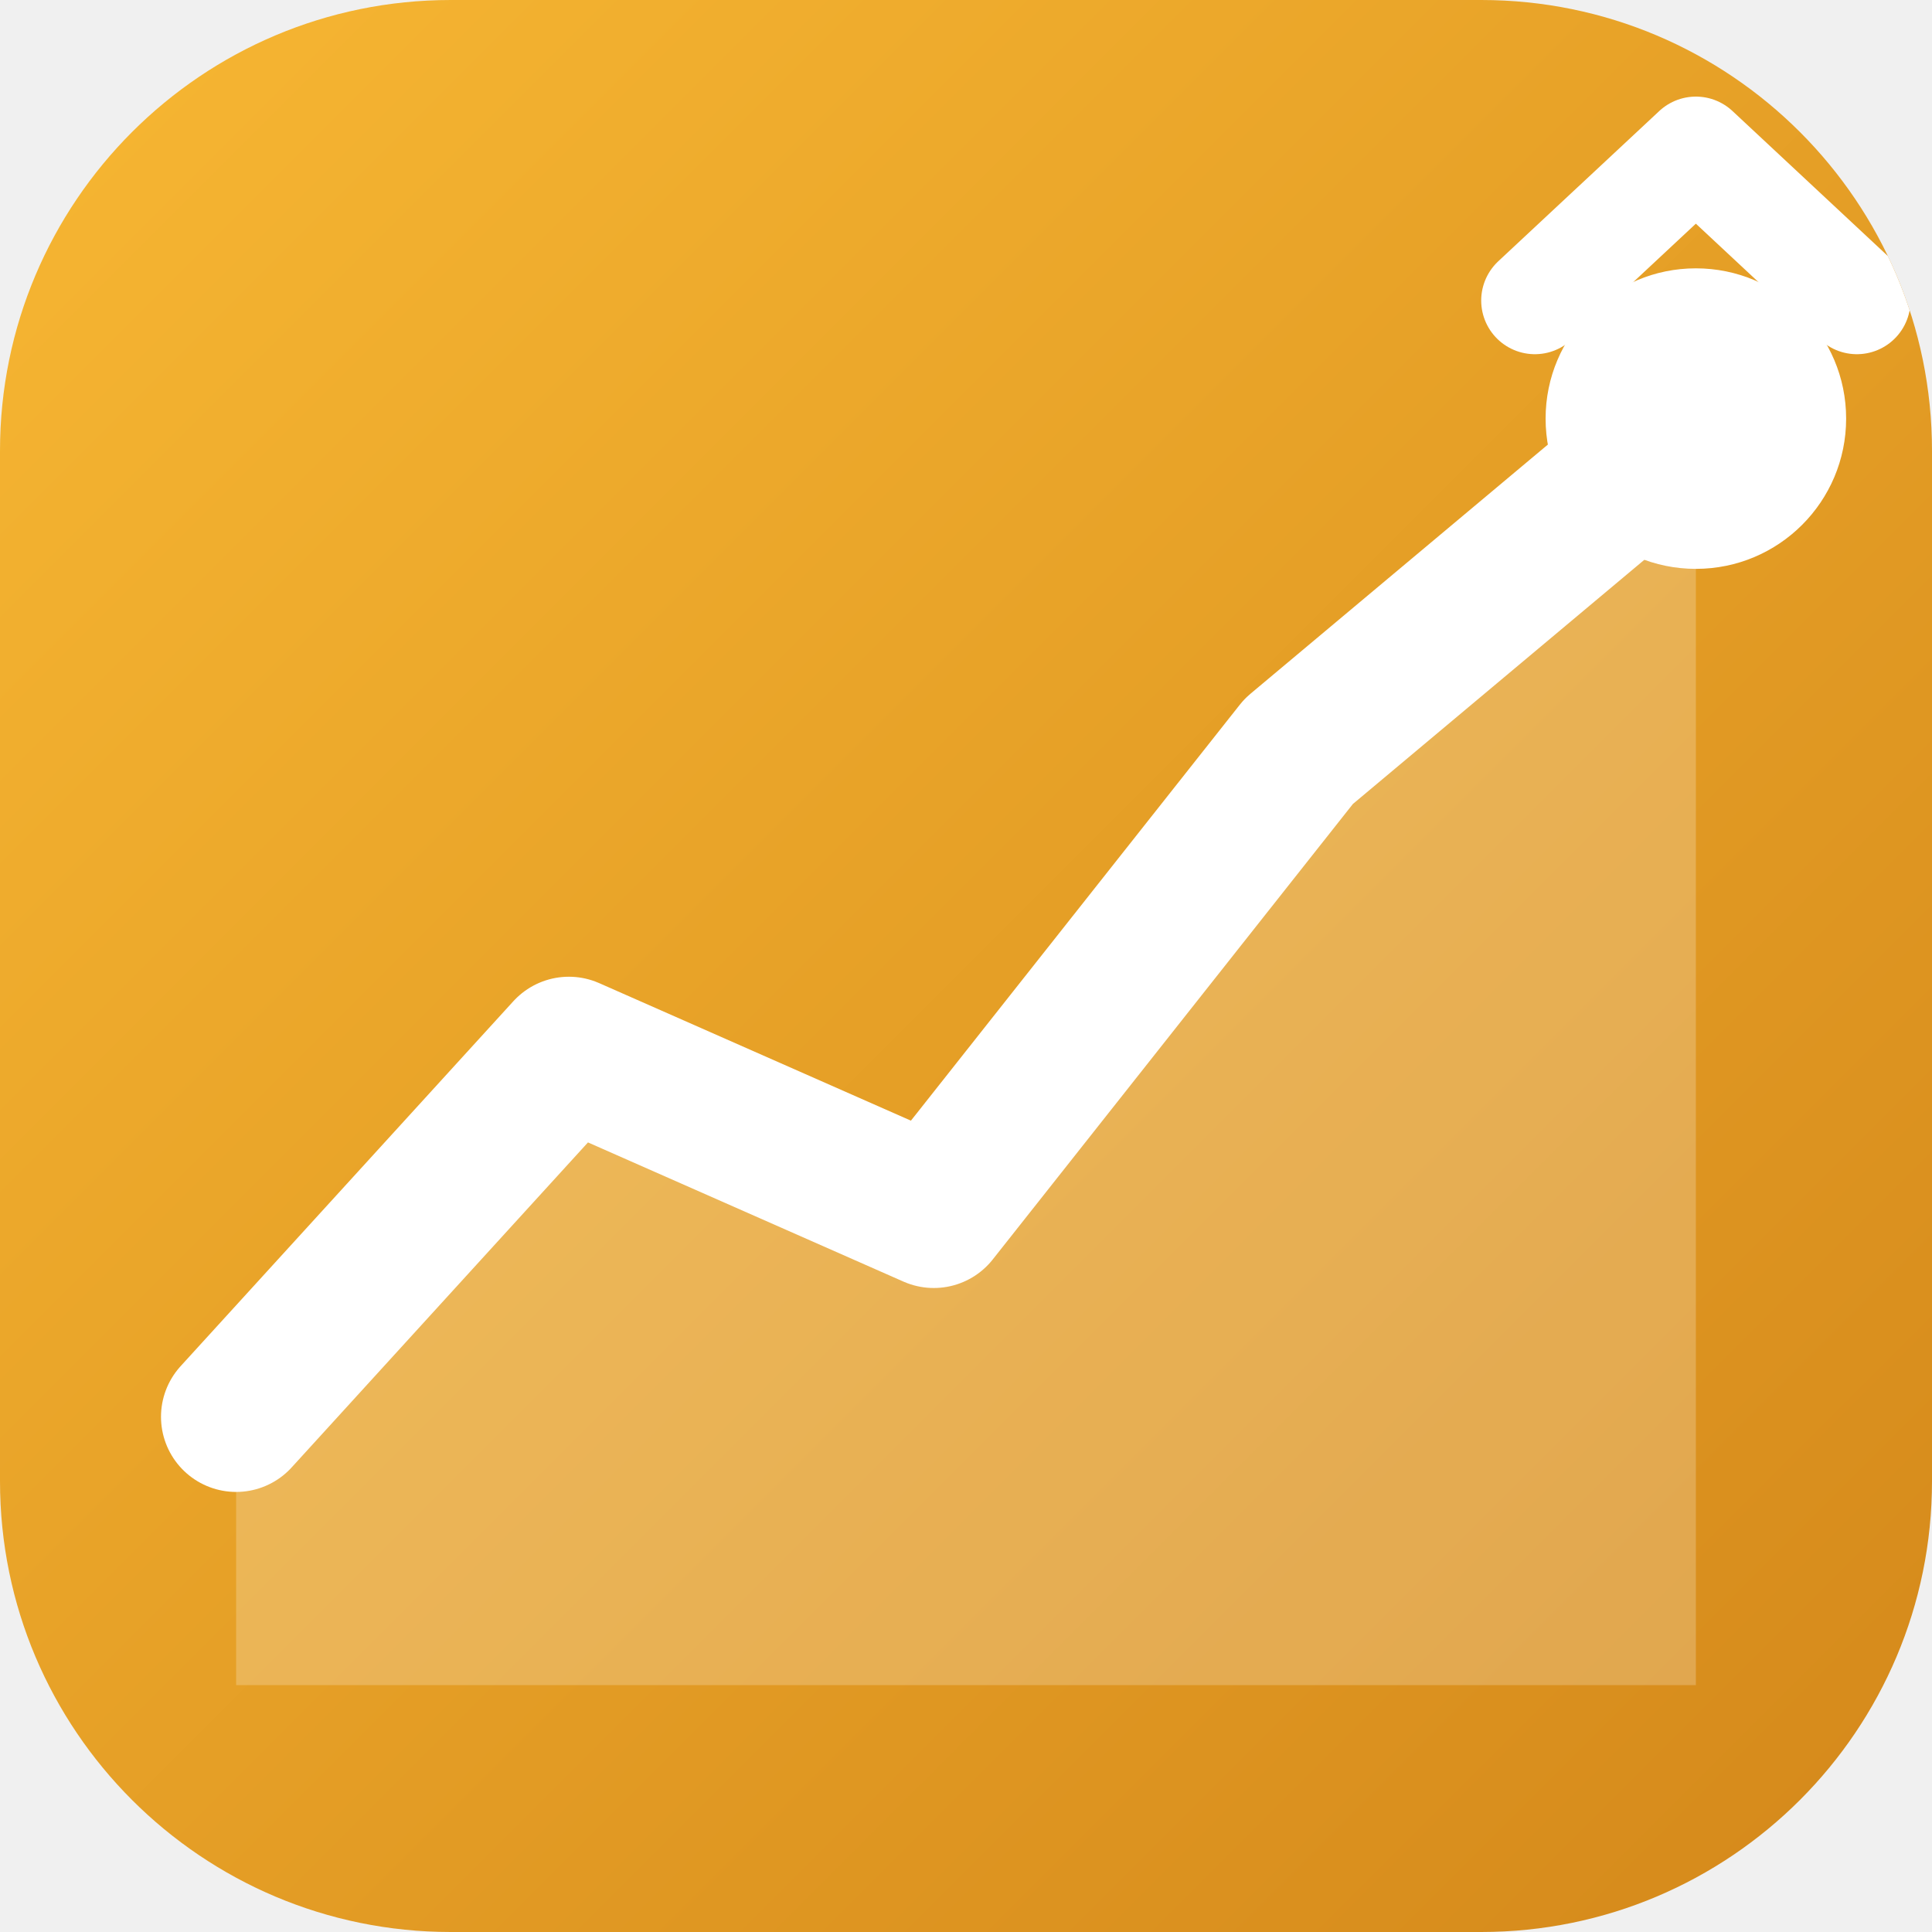
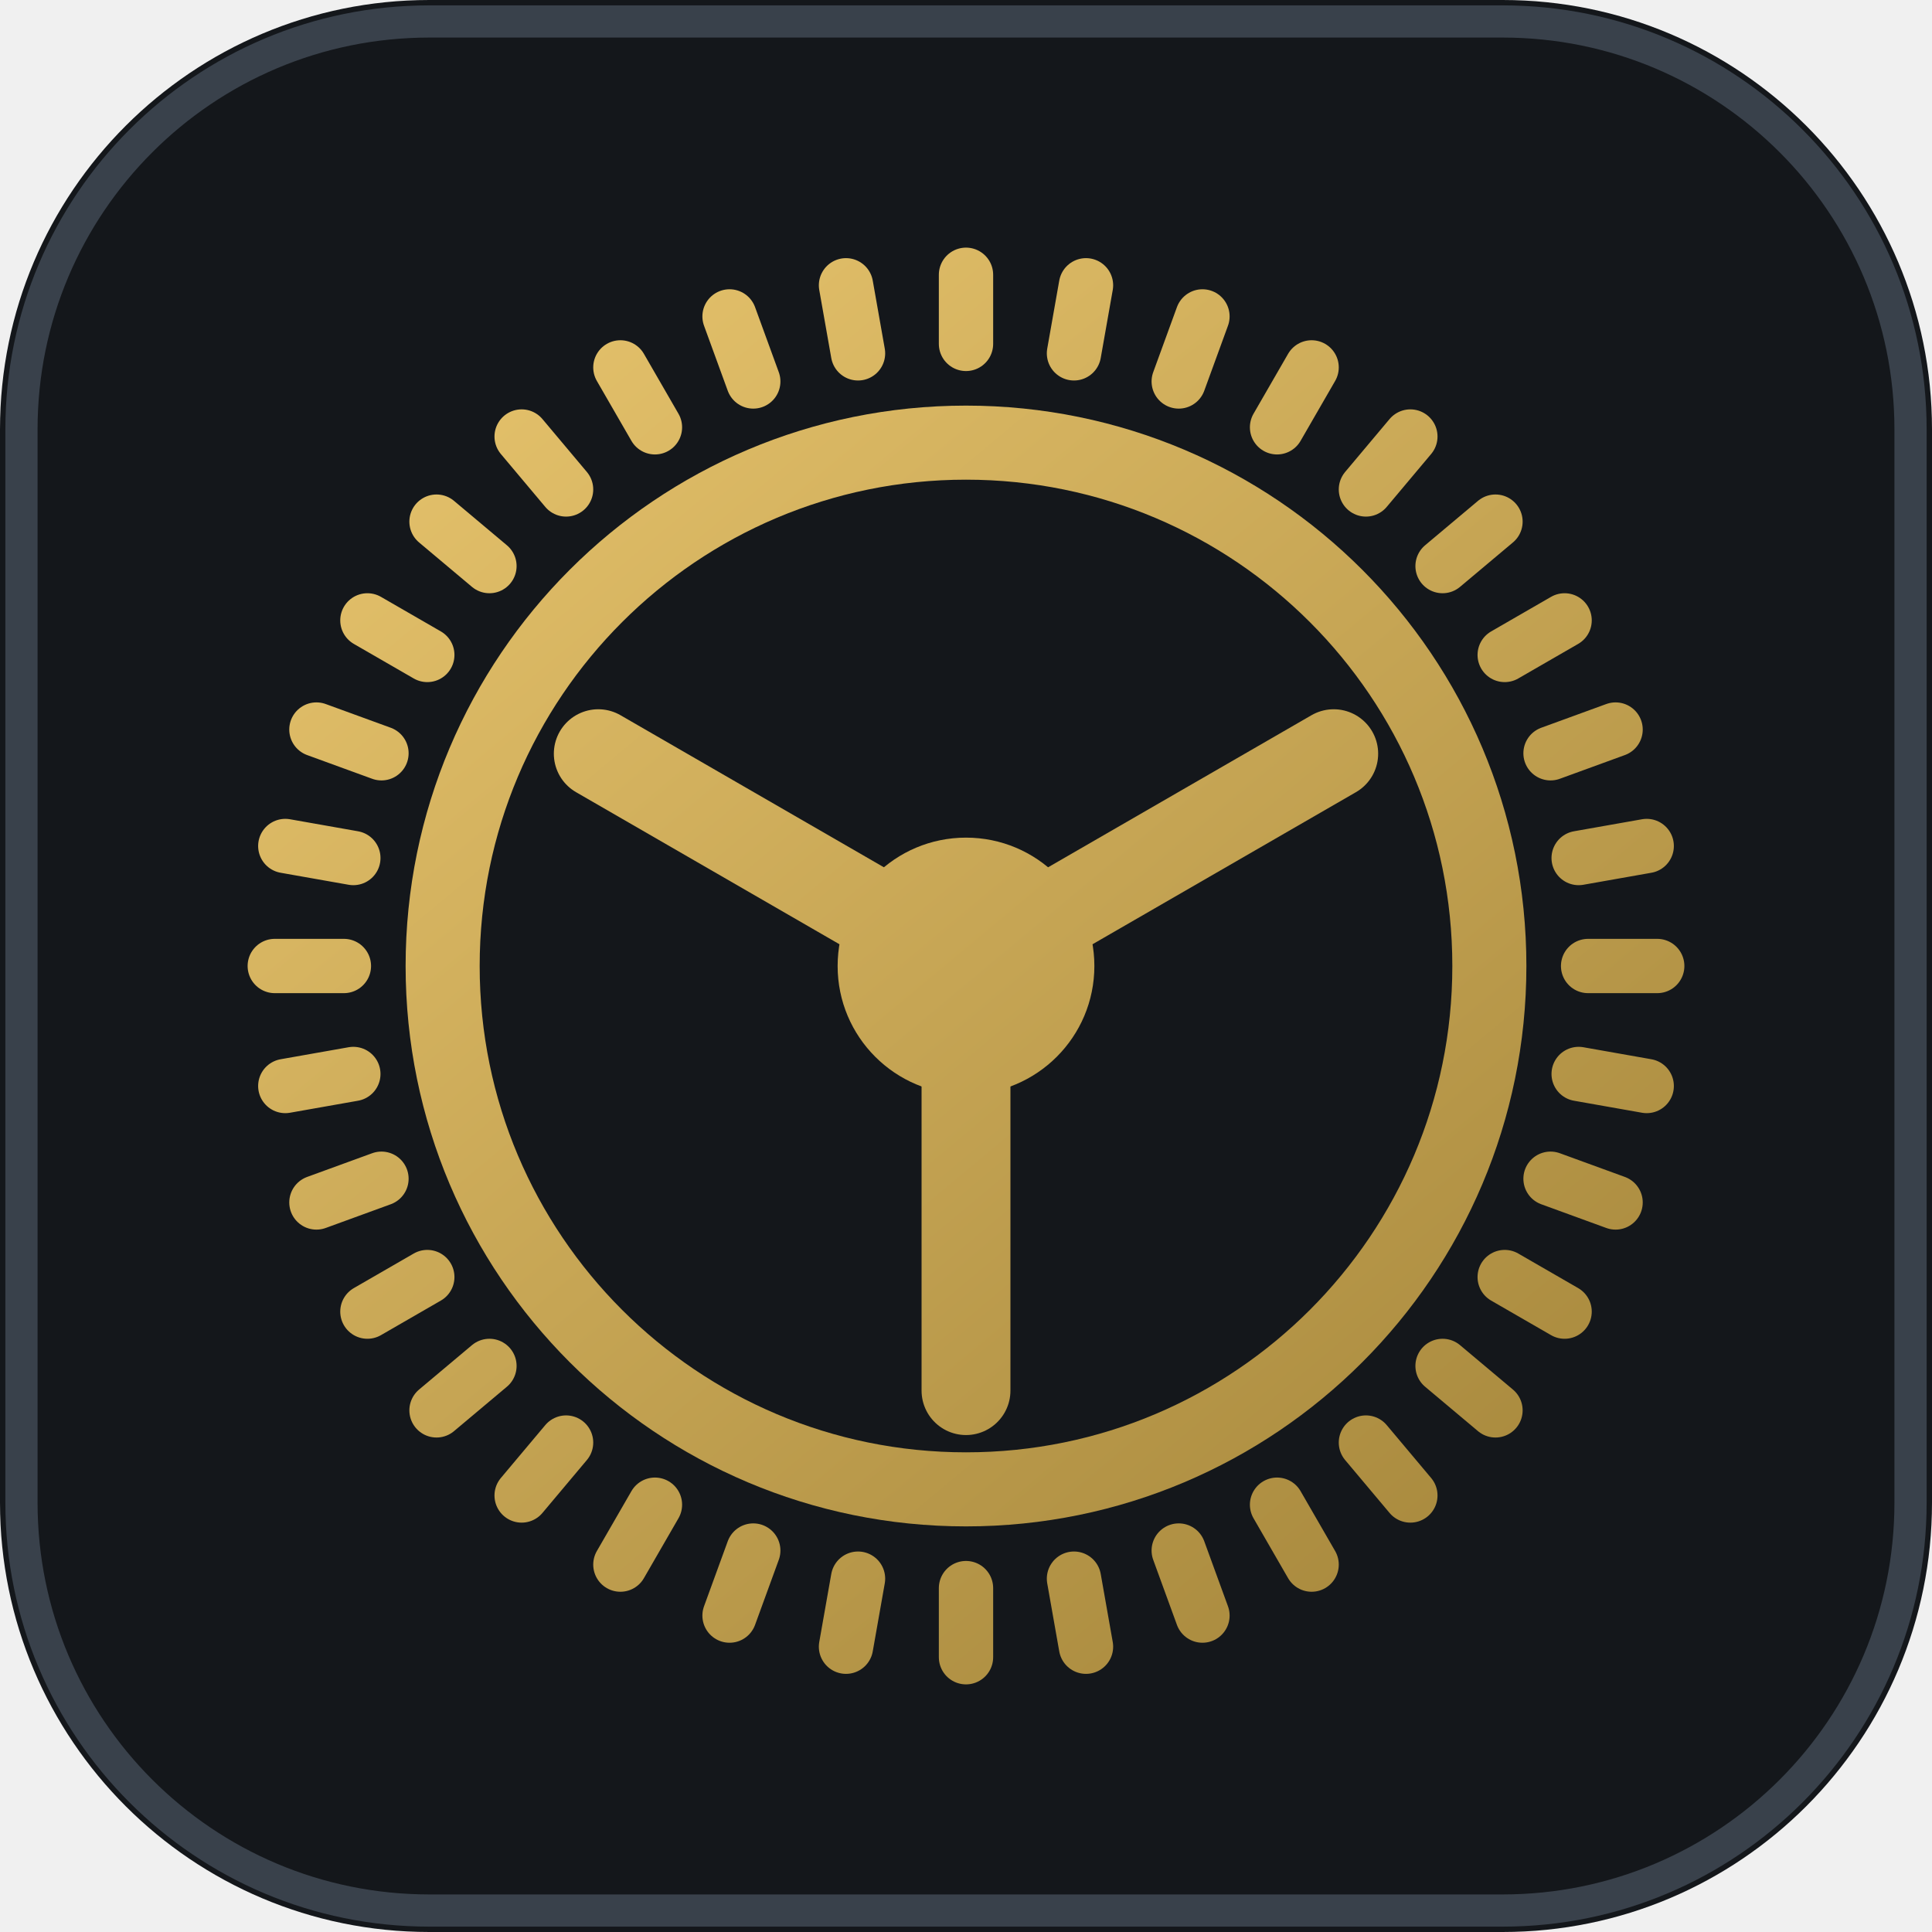
<svg xmlns="http://www.w3.org/2000/svg" width="180" height="180" viewBox="0 0 180 180" fill="none">
+   <rect width="180" height="180" rx="40" fill="#14171b" />
+   <rect x="2" y="2" width="176" height="176" rx="38" stroke="#39414b" stroke-width="3" fill="none" />
  <defs>
-     <linearGradient id="bg" x1="0" y1="0" x2="180" y2="180" gradientUnits="userSpaceOnUse">
-       <stop offset="0%" stop-color="#f7b733" />
-       <stop offset="100%" stop-color="#d4881a" />
+     <linearGradient id="brass" x1="44.00" y1="34.80" x2="136.00" y2="145.20" gradientUnits="userSpaceOnUse">
+       <stop offset="0%" stop-color="#e3c06a" />
+       <stop offset="100%" stop-color="#a98a3e" />
    </linearGradient>
-     <clipPath id="clip">
-       <rect width="180" height="180" rx="42" />
-     </clipPath>
  </defs>
-   <rect width="180" height="180" rx="42" fill="url(#bg)" />
-   <g clip-path="url(#clip)">
-     <path d="M22 132 L53 98 L87 113 L121 70 L158 39 L158 157 L22 157 Z" fill="white" fill-opacity="0.22" />
-     <polyline points="22,132 53,98 87,113 121,70 158,39" stroke="white" stroke-width="14" stroke-linecap="round" stroke-linejoin="round" />
-     <circle cx="158" cy="39" r="14" fill="white" />
-     <path d="M143 28 L158 14 L173 28" stroke="white" stroke-width="10" stroke-linecap="round" stroke-linejoin="round" />
-   </g>
+   <line x1="147.96" y1="90.00" x2="154.40" y2="90.00" stroke="url(#brass)" stroke-width="5.06" stroke-linecap="round" />
+   <line x1="147.08" y1="100.06" x2="153.42" y2="101.18" stroke="url(#brass)" stroke-width="5.06" stroke-linecap="round" />
+   <line x1="144.46" y1="109.82" x2="150.52" y2="112.03" stroke="url(#brass)" stroke-width="5.06" stroke-linecap="round" />
+   <line x1="140.19" y1="118.98" x2="145.77" y2="122.20" stroke="url(#brass)" stroke-width="5.06" stroke-linecap="round" />
+   <line x1="134.40" y1="127.26" x2="139.33" y2="131.40" stroke="url(#brass)" stroke-width="5.06" stroke-linecap="round" />
+   <line x1="127.26" y1="134.40" x2="131.40" y2="139.33" stroke="url(#brass)" stroke-width="5.06" stroke-linecap="round" />
+   <line x1="118.98" y1="140.19" x2="122.20" y2="145.77" stroke="url(#brass)" stroke-width="5.06" stroke-linecap="round" />
+   <line x1="109.82" y1="144.46" x2="112.03" y2="150.52" stroke="url(#brass)" stroke-width="5.06" stroke-linecap="round" />
+   <line x1="100.06" y1="147.08" x2="101.18" y2="153.42" stroke="url(#brass)" stroke-width="5.06" stroke-linecap="round" />
+   <line x1="90.00" y1="147.96" x2="90.00" y2="154.40" stroke="url(#brass)" stroke-width="5.06" stroke-linecap="round" />
+   <line x1="79.94" y1="147.08" x2="78.82" y2="153.42" stroke="url(#brass)" stroke-width="5.06" stroke-linecap="round" />
+   <line x1="70.18" y1="144.46" x2="67.97" y2="150.52" stroke="url(#brass)" stroke-width="5.06" stroke-linecap="round" />
+   <line x1="61.02" y1="140.19" x2="57.80" y2="145.77" stroke="url(#brass)" stroke-width="5.06" stroke-linecap="round" />
+   <line x1="52.74" y1="134.40" x2="48.60" y2="139.33" stroke="url(#brass)" stroke-width="5.06" stroke-linecap="round" />
+   <line x1="45.60" y1="127.26" x2="40.67" y2="131.40" stroke="url(#brass)" stroke-width="5.06" stroke-linecap="round" />
+   <line x1="39.81" y1="118.98" x2="34.23" y2="122.20" stroke="url(#brass)" stroke-width="5.06" stroke-linecap="round" />
+   <line x1="35.54" y1="109.82" x2="29.48" y2="112.03" stroke="url(#brass)" stroke-width="5.06" stroke-linecap="round" />
+   <line x1="32.92" y1="100.06" x2="26.58" y2="101.18" stroke="url(#brass)" stroke-width="5.06" stroke-linecap="round" />
+   <line x1="32.04" y1="90.00" x2="25.60" y2="90.00" stroke="url(#brass)" stroke-width="5.06" stroke-linecap="round" />
+   <line x1="32.92" y1="79.94" x2="26.58" y2="78.82" stroke="url(#brass)" stroke-width="5.06" stroke-linecap="round" />
+   <line x1="35.54" y1="70.18" x2="29.48" y2="67.97" stroke="url(#brass)" stroke-width="5.06" stroke-linecap="round" />
+   <line x1="39.81" y1="61.02" x2="34.23" y2="57.80" stroke="url(#brass)" stroke-width="5.06" stroke-linecap="round" />
+   <line x1="45.60" y1="52.74" x2="40.67" y2="48.60" stroke="url(#brass)" stroke-width="5.06" stroke-linecap="round" />
+   <line x1="52.74" y1="45.60" x2="48.60" y2="40.67" stroke="url(#brass)" stroke-width="5.06" stroke-linecap="round" />
+   <line x1="61.02" y1="39.81" x2="57.80" y2="34.23" stroke="url(#brass)" stroke-width="5.06" stroke-linecap="round" />
+   <line x1="70.18" y1="35.54" x2="67.97" y2="29.48" stroke="url(#brass)" stroke-width="5.06" stroke-linecap="round" />
+   <line x1="79.94" y1="32.92" x2="78.82" y2="26.58" stroke="url(#brass)" stroke-width="5.06" stroke-linecap="round" />
+   <line x1="90.00" y1="32.04" x2="90.00" y2="25.60" stroke="url(#brass)" stroke-width="5.06" stroke-linecap="round" />
+   <line x1="100.06" y1="32.92" x2="101.18" y2="26.58" stroke="url(#brass)" stroke-width="5.06" stroke-linecap="round" />
+   <line x1="109.82" y1="35.54" x2="112.03" y2="29.48" stroke="url(#brass)" stroke-width="5.06" stroke-linecap="round" />
+   <line x1="118.98" y1="39.81" x2="122.20" y2="34.23" stroke="url(#brass)" stroke-width="5.06" stroke-linecap="round" />
+   <line x1="127.26" y1="45.60" x2="131.40" y2="40.67" stroke="url(#brass)" stroke-width="5.06" stroke-linecap="round" />
+   <line x1="134.40" y1="52.74" x2="139.33" y2="48.60" stroke="url(#brass)" stroke-width="5.06" stroke-linecap="round" />
+   <line x1="140.19" y1="61.02" x2="145.77" y2="57.80" stroke="url(#brass)" stroke-width="5.06" stroke-linecap="round" />
+   <line x1="144.46" y1="70.18" x2="150.52" y2="67.97" stroke="url(#brass)" stroke-width="5.06" stroke-linecap="round" />
+   <line x1="147.08" y1="79.94" x2="153.42" y2="78.82" stroke="url(#brass)" stroke-width="5.06" stroke-linecap="round" />
+   <circle cx="90.00" cy="90.00" r="48.76" stroke="url(#brass)" stroke-width="6.90" fill="none" />
+   <line x1="90.00" y1="90.00" x2="90.00" y2="129.56" stroke="url(#brass)" stroke-width="8.28" stroke-linecap="round" />
+   <line x1="90.00" y1="90.00" x2="55.74" y2="70.22" stroke="url(#brass)" stroke-width="8.28" stroke-linecap="round" />
+   <line x1="90.00" y1="90.00" x2="124.26" y2="70.22" stroke="url(#brass)" stroke-width="8.28" stroke-linecap="round" />
+   <circle cx="90.00" cy="90.00" r="11.96" fill="url(#brass)" />
</svg>
